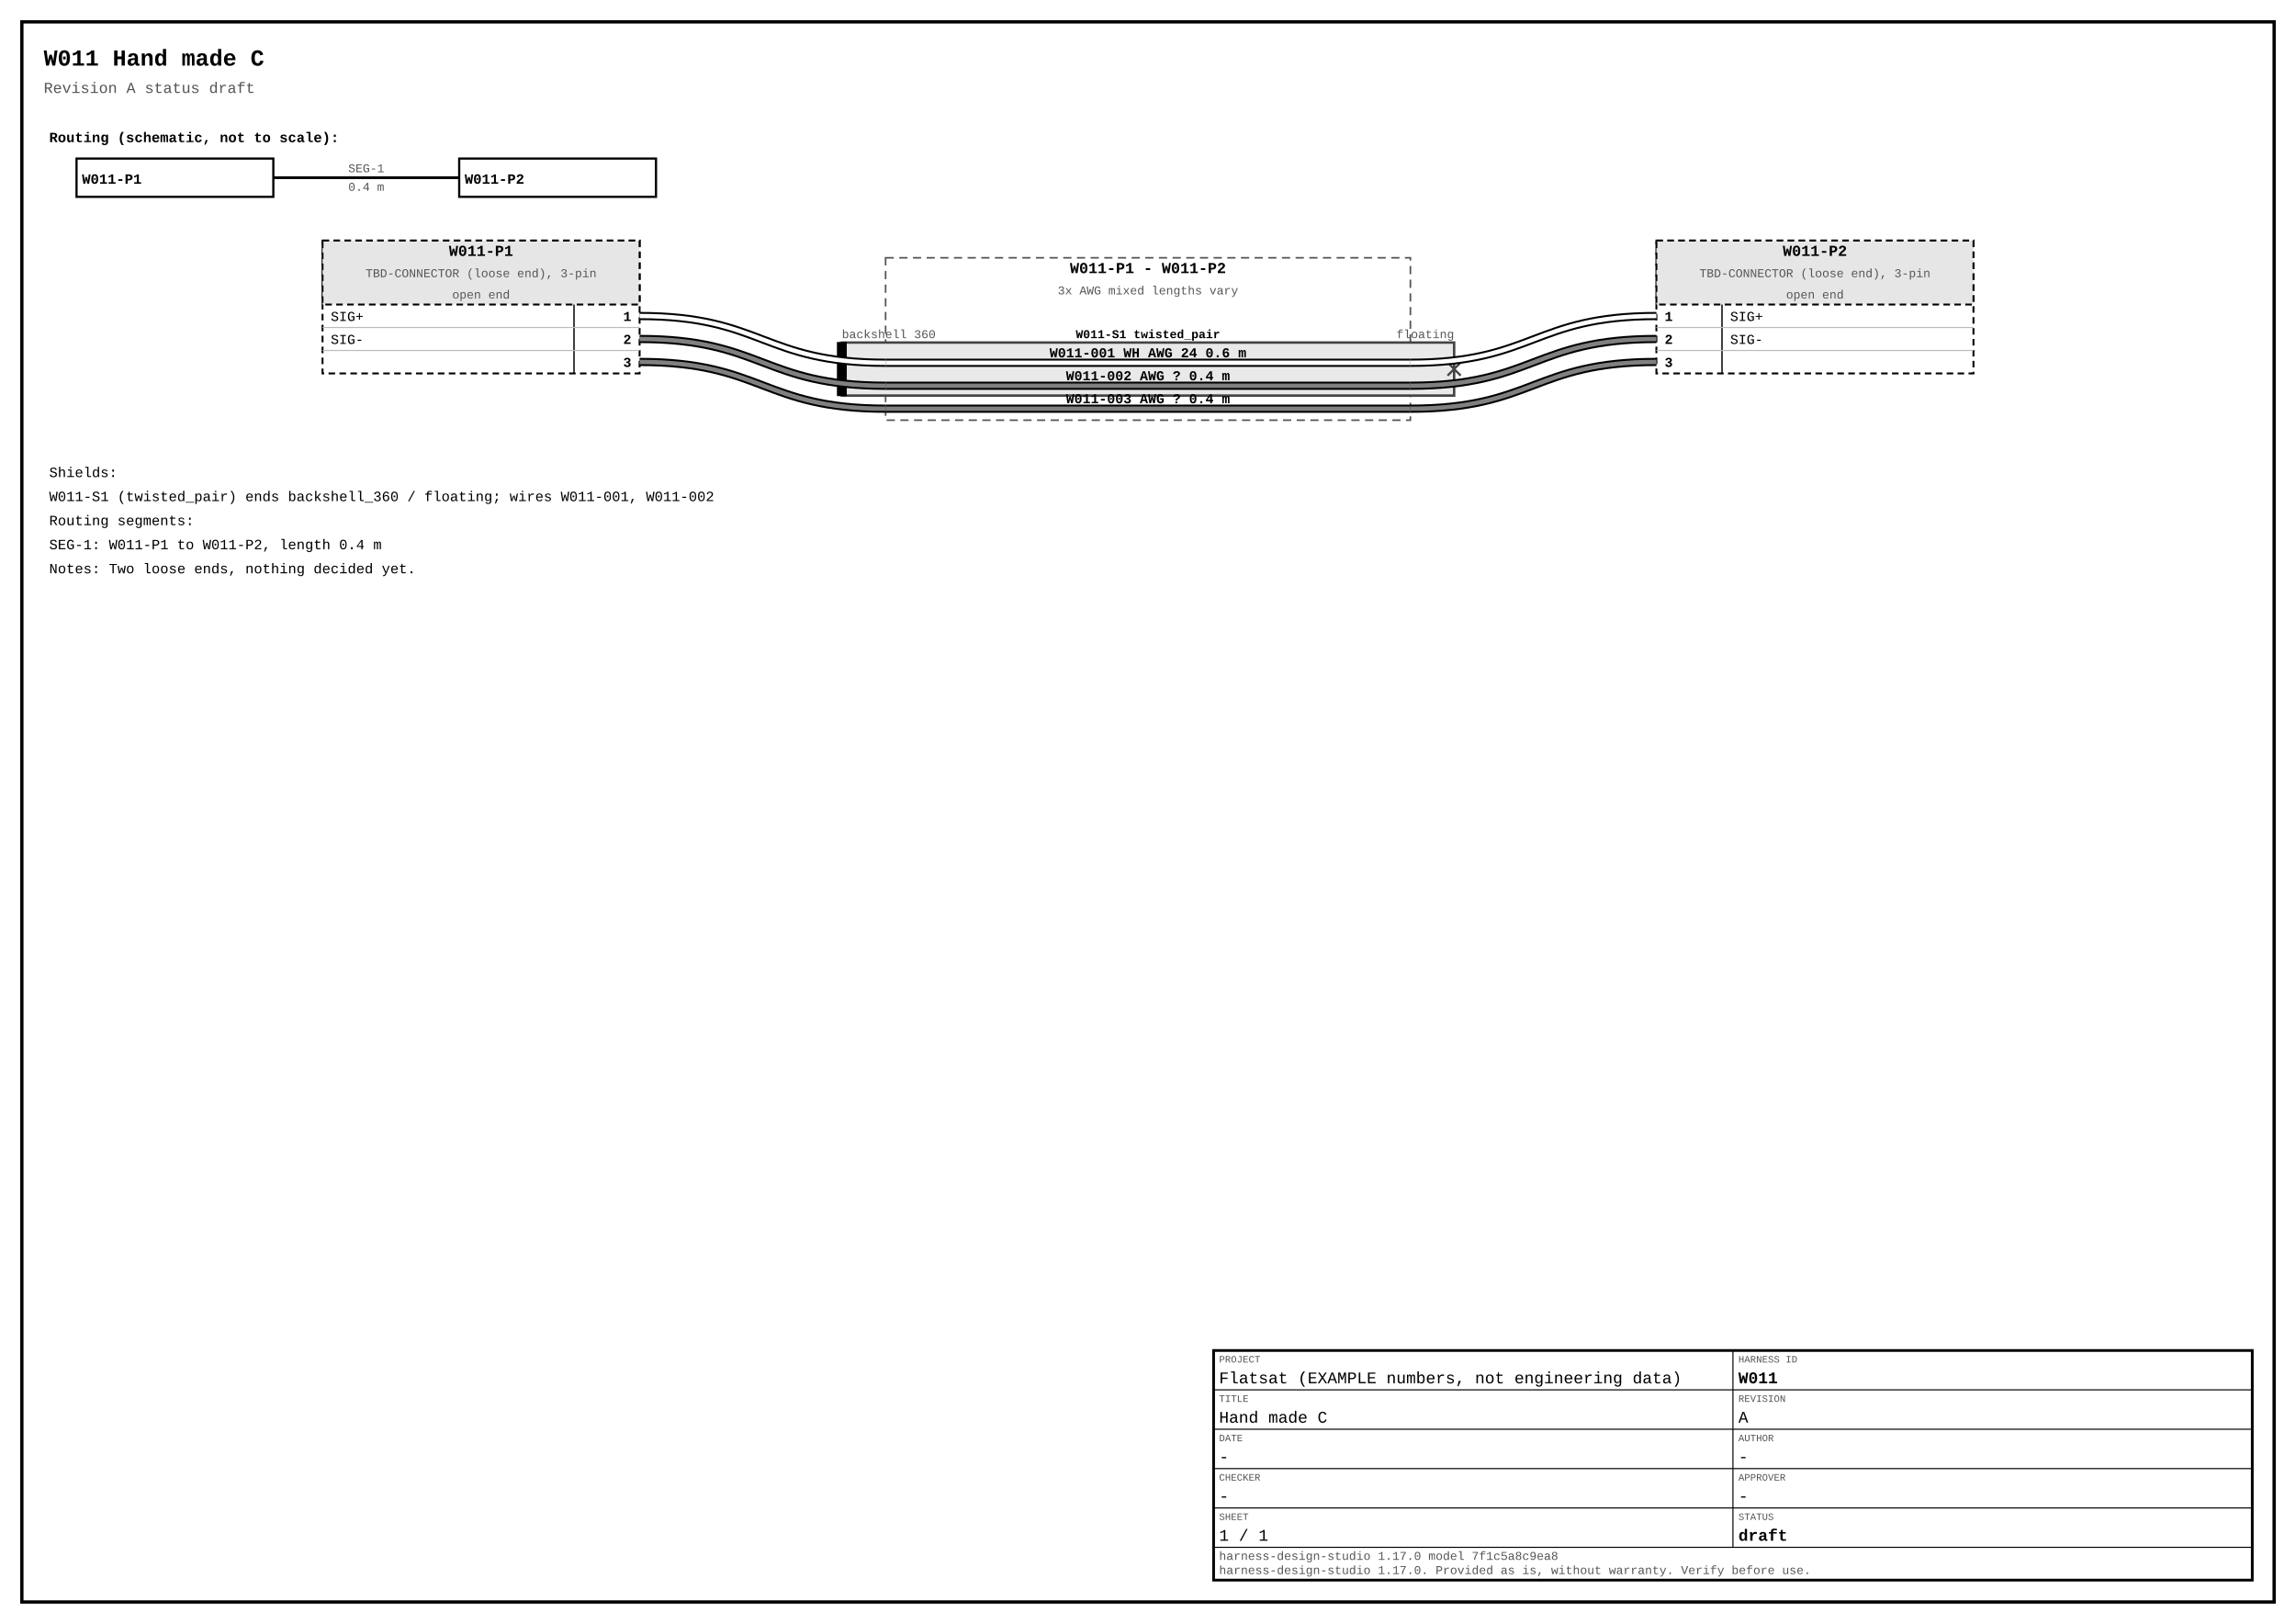
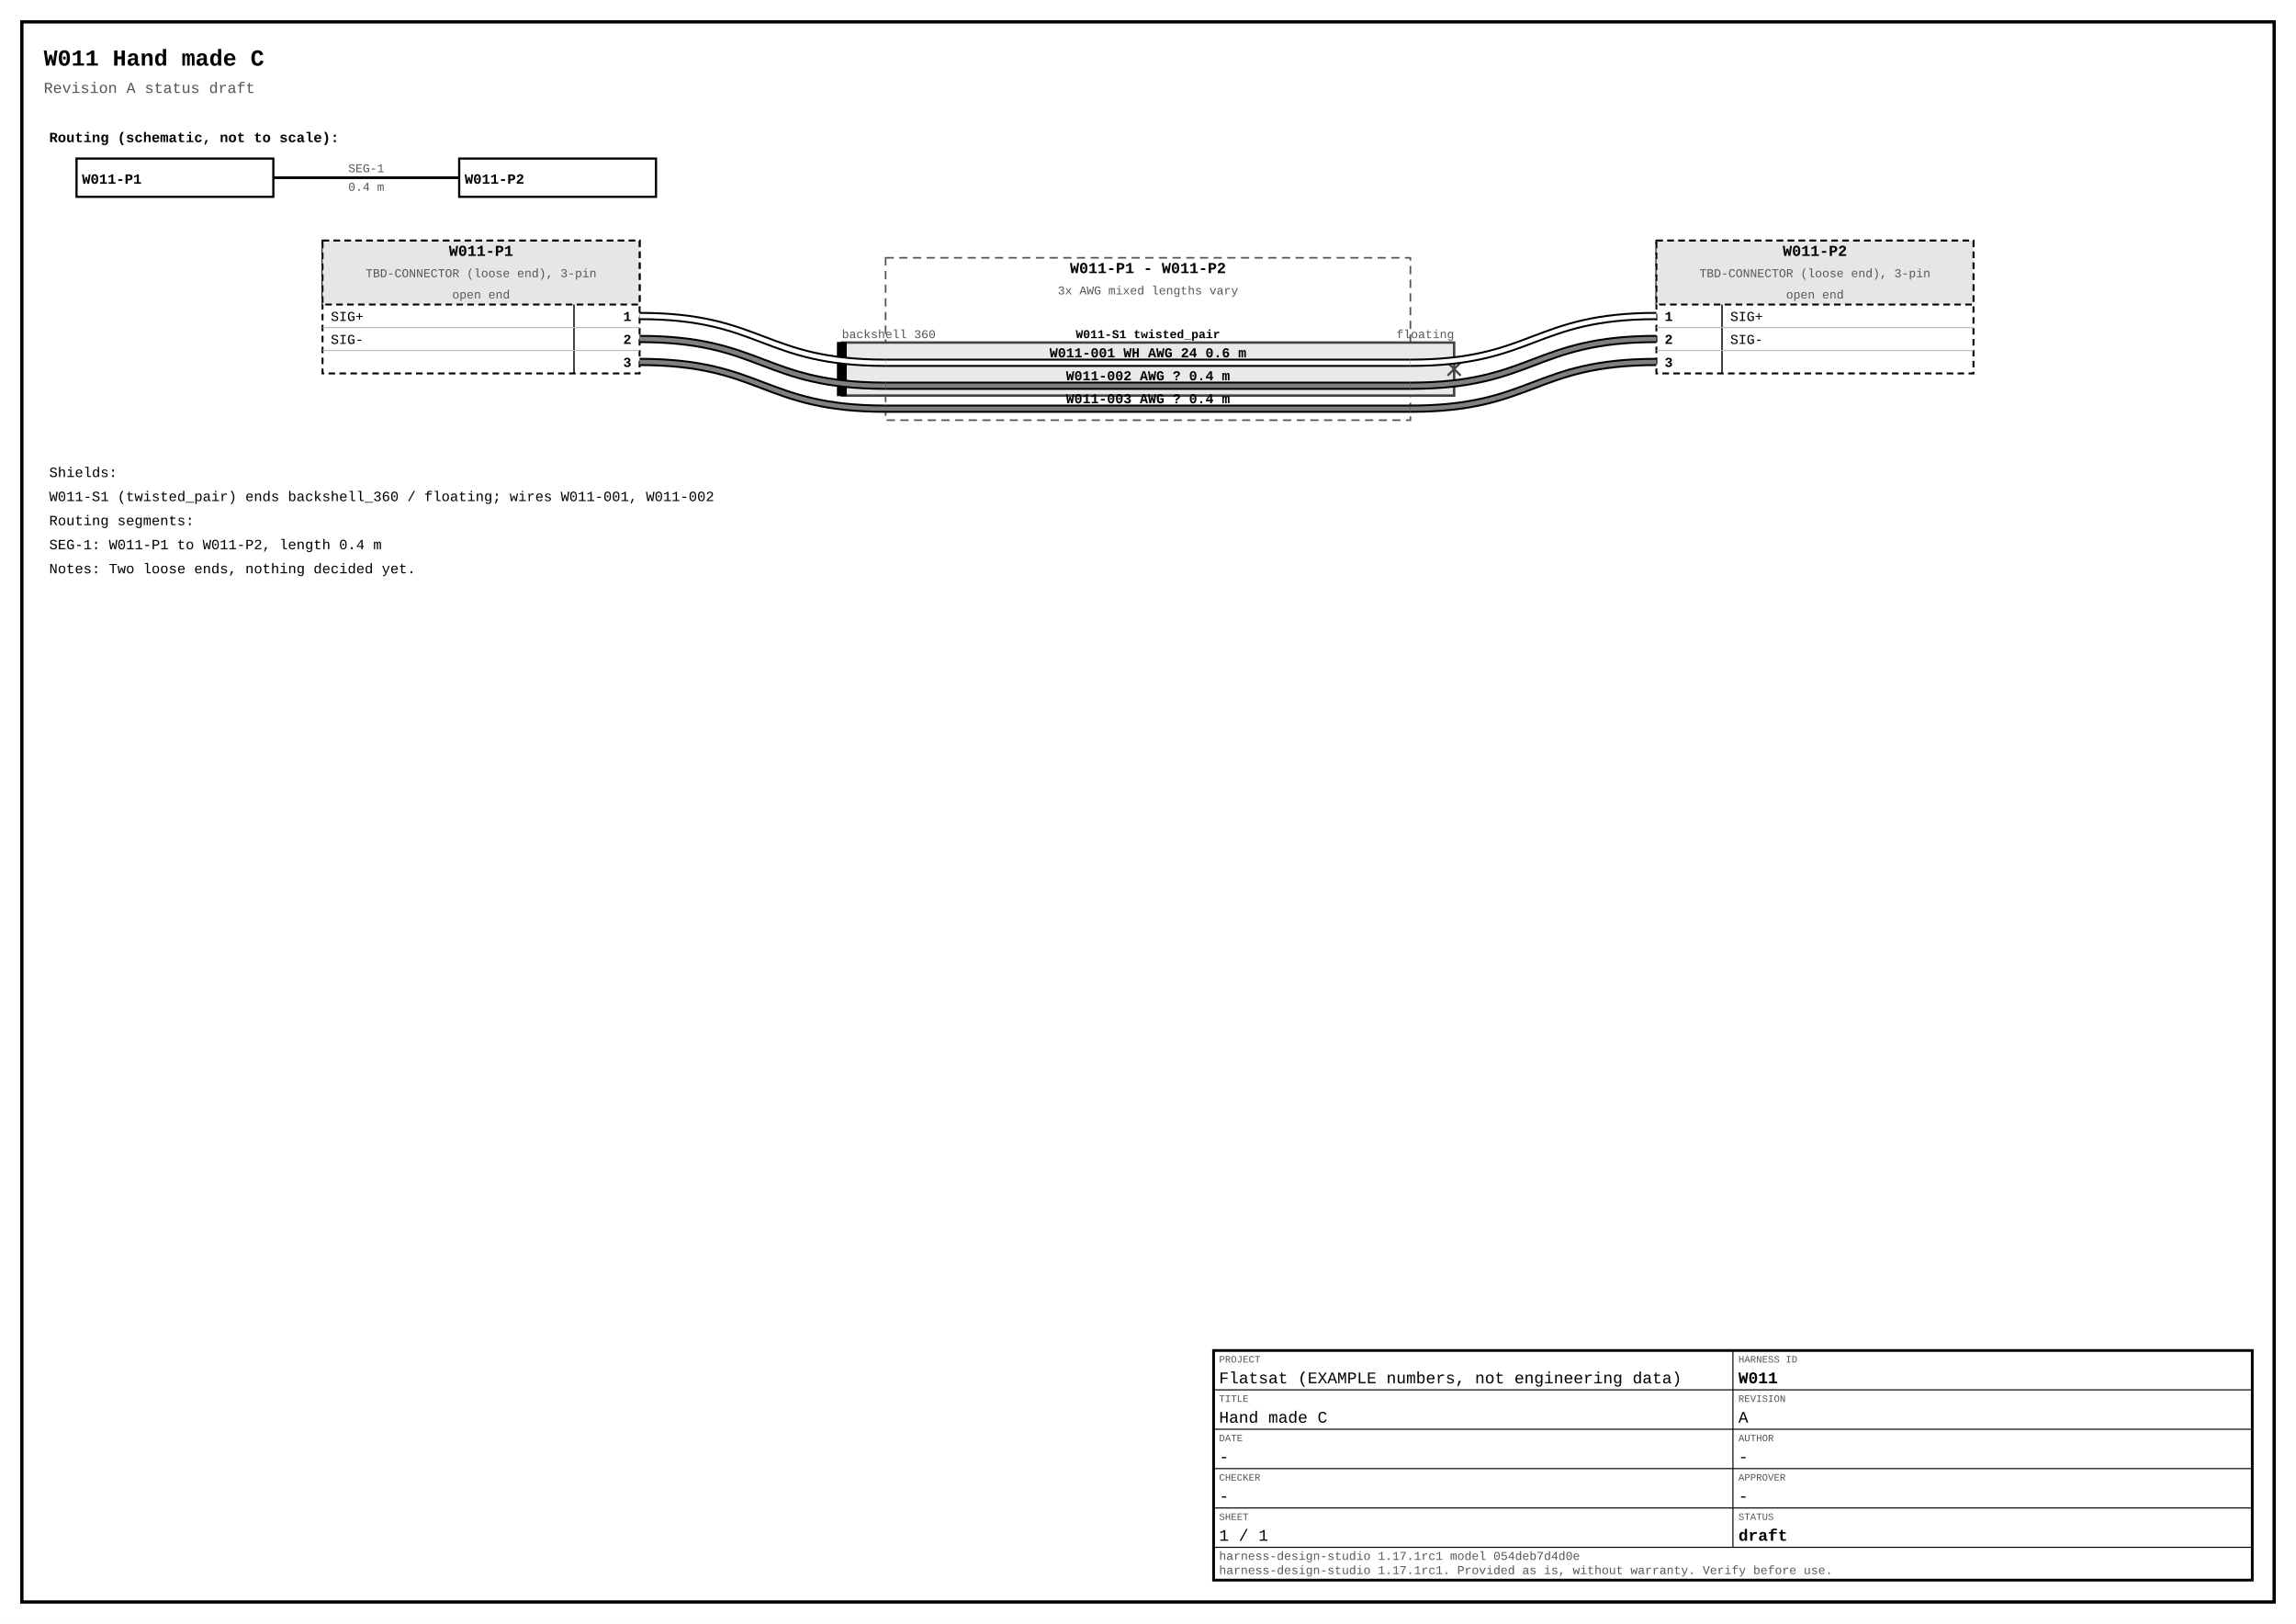
<svg xmlns="http://www.w3.org/2000/svg" width="420mm" height="297mm" viewBox="0 0 420 297" font-family="Courier New, Courier, monospace">
  <rect x="0" y="0" width="420" height="297" fill="#ffffff" />
  <rect x="4" y="4" width="412" height="289" fill="none" stroke="#000000" stroke-width="0.6" />
  <text x="8" y="12" font-size="4.2" font-weight="bold" text-anchor="start" fill="#000000">W011  Hand made C</text>
  <text x="8" y="17" font-size="2.8" text-anchor="start" fill="#555555">Revision A  status draft</text>
  <text x="9" y="26" font-size="2.6" font-weight="bold" text-anchor="start" fill="#000000">Routing (schematic, not to scale):</text>
  <line x1="50" y1="32.5" x2="84" y2="32.5" stroke="#000000" stroke-width="0.5" />
  <text x="67" y="31.5" font-size="2.2" text-anchor="middle" fill="#555555">SEG-1</text>
  <text x="67" y="34.9" font-size="2.2" text-anchor="middle" fill="#555555">0.4 m</text>
  <rect x="14" y="29" width="36" height="7" fill="#ffffff" stroke="#000000" stroke-width="0.4" />
  <text x="15" y="33.6" font-size="2.6" font-weight="bold" text-anchor="start" fill="#000000">W011-P1</text>
  <rect x="84" y="29" width="36" height="7" fill="#ffffff" stroke="#000000" stroke-width="0.4" />
  <text x="85" y="33.6" font-size="2.6" font-weight="bold" text-anchor="start" fill="#000000">W011-P2</text>
  <rect x="59" y="44" width="58" height="24.3" fill="#ffffff" stroke="#000000" stroke-width="0.35" stroke-dasharray="1.2 0.8" />
  <rect x="59" y="44" width="58" height="11.7" fill="#e6e6e6" stroke="#000000" stroke-width="0.35" stroke-dasharray="1.2 0.8" />
  <text x="88" y="46.8" font-size="2.8" font-weight="bold" text-anchor="middle" fill="#000000">W011-P1</text>
  <text x="88" y="50.7" font-size="2.2" text-anchor="middle" fill="#555555" data-ref="part/W011-P1">TBD-CONNECTOR (loose end), 3-pin</text>
  <text x="88" y="54.6" font-size="2.2" text-anchor="middle" fill="#555555" data-ref="end/W011-P1">open end</text>
  <line x1="105" y1="55.7" x2="105" y2="68.3" stroke="#000000" stroke-width="0.25" />
  <line x1="59" y1="59.9" x2="117" y2="59.9" stroke="#bbbbbb" stroke-width="0.2" />
  <text x="60.5" y="58.7" font-size="2.5" text-anchor="start" fill="#000000" data-ref="sig/W011-P1/1">SIG+</text>
  <text x="115.5" y="58.7" font-size="2.5" font-weight="bold" text-anchor="end" fill="#000000" data-ref="pin/W011-P1/1">1</text>
  <line x1="59" y1="64.1" x2="117" y2="64.1" stroke="#bbbbbb" stroke-width="0.2" />
  <text x="60.5" y="62.9" font-size="2.5" text-anchor="start" fill="#000000" data-ref="sig/W011-P1/2">SIG-</text>
  <text x="115.5" y="62.9" font-size="2.5" font-weight="bold" text-anchor="end" fill="#000000" data-ref="pin/W011-P1/2">2</text>
  <text x="60.5" y="67.1" font-size="2.5" text-anchor="start" fill="#000000" data-ref="sig/W011-P1/3" />
  <text x="115.5" y="67.1" font-size="2.5" font-weight="bold" text-anchor="end" fill="#000000" data-ref="pin/W011-P1/3">3</text>
  <rect x="303" y="44" width="58" height="24.3" fill="#ffffff" stroke="#000000" stroke-width="0.35" stroke-dasharray="1.2 0.8" />
  <rect x="303" y="44" width="58" height="11.7" fill="#e6e6e6" stroke="#000000" stroke-width="0.35" stroke-dasharray="1.2 0.8" />
  <text x="332" y="46.8" font-size="2.8" font-weight="bold" text-anchor="middle" fill="#000000">W011-P2</text>
  <text x="332" y="50.7" font-size="2.2" text-anchor="middle" fill="#555555" data-ref="part/W011-P2">TBD-CONNECTOR (loose end), 3-pin</text>
  <text x="332" y="54.6" font-size="2.2" text-anchor="middle" fill="#555555" data-ref="end/W011-P2">open end</text>
  <line x1="315" y1="55.7" x2="315" y2="68.3" stroke="#000000" stroke-width="0.25" />
  <line x1="303" y1="59.9" x2="361" y2="59.9" stroke="#bbbbbb" stroke-width="0.2" />
  <text x="304.5" y="58.7" font-size="2.5" font-weight="bold" text-anchor="start" fill="#000000" data-ref="pin/W011-P2/1">1</text>
  <text x="316.5" y="58.7" font-size="2.5" text-anchor="start" fill="#000000" data-ref="sig/W011-P2/1">SIG+</text>
  <line x1="303" y1="64.1" x2="361" y2="64.1" stroke="#bbbbbb" stroke-width="0.2" />
  <text x="304.5" y="62.9" font-size="2.5" font-weight="bold" text-anchor="start" fill="#000000" data-ref="pin/W011-P2/2">2</text>
  <text x="316.5" y="62.9" font-size="2.5" text-anchor="start" fill="#000000" data-ref="sig/W011-P2/2">SIG-</text>
  <text x="304.5" y="67.1" font-size="2.5" font-weight="bold" text-anchor="start" fill="#000000" data-ref="pin/W011-P2/3">3</text>
  <text x="316.5" y="67.1" font-size="2.5" text-anchor="start" fill="#000000" data-ref="sig/W011-P2/3" />
  <rect x="162" y="47.15" width="96" height="29.7" fill="none" stroke="#555555" stroke-width="0.3" stroke-dasharray="1.5 1" />
  <text x="210" y="49.95" font-size="2.8" font-weight="bold" text-anchor="middle" fill="#000000">W011-P1 - W011-P2</text>
  <text x="210" y="53.85" font-size="2.2" text-anchor="middle" fill="#555555">3x  AWG mixed  lengths vary</text>
  <rect x="154" y="62.65" width="112" height="9.7" fill="#e9e9e9" stroke="#444444" stroke-width="0.45" />
  <text x="210" y="61.85" font-size="2.2" font-weight="bold" text-anchor="middle" fill="#000000">W011-S1  twisted_pair</text>
  <text x="154" y="61.85" font-size="2.2" text-anchor="start" fill="#555555">backshell 360</text>
  <text x="266" y="61.85" font-size="2.2" text-anchor="end" fill="#555555">floating</text>
  <rect x="153.2" y="62.65" width="1.6" height="9.7" fill="#000000" stroke="#000000" stroke-width="0.2" />
  <line x1="264.8" y1="66.3" x2="267.2" y2="68.7" stroke="#444444" stroke-width="0.4" />
  <line x1="264.8" y1="68.7" x2="267.2" y2="66.3" stroke="#444444" stroke-width="0.4" />
  <path d="M 117 57.8 C 139.5 57.8 139.5 66.35 162 66.35" fill="none" stroke="#000000" stroke-width="1.5" />
  <line x1="162" y1="66.35" x2="258" y2="66.35" stroke="#000000" stroke-width="1.5" />
  <path d="M 258 66.35 C 280.5 66.35 280.5 57.8 303 57.8" fill="none" stroke="#000000" stroke-width="1.5" />
  <path d="M 117 57.8 C 139.5 57.8 139.5 66.35 162 66.35" fill="none" stroke="#ffffff" stroke-width="0.8" />
  <line x1="162" y1="66.35" x2="258" y2="66.35" stroke="#ffffff" stroke-width="0.8" />
  <path d="M 258 66.35 C 280.5 66.35 280.5 57.8 303 57.8" fill="none" stroke="#ffffff" stroke-width="0.8" />
  <text x="210" y="65.35" font-size="2.5" font-weight="bold" text-anchor="middle" fill="#000000">W011-001  WH  AWG 24  0.6 m</text>
  <path d="M 117 62 C 139.5 62 139.5 70.55 162 70.55" fill="none" stroke="#000000" stroke-width="1.5" />
  <line x1="162" y1="70.55" x2="258" y2="70.55" stroke="#000000" stroke-width="1.5" />
  <path d="M 258 70.55 C 280.5 70.55 280.5 62 303 62" fill="none" stroke="#000000" stroke-width="1.5" />
  <path d="M 117 62 C 139.5 62 139.5 70.55 162 70.55" fill="none" stroke="#808080" stroke-width="0.8" />
  <line x1="162" y1="70.55" x2="258" y2="70.55" stroke="#808080" stroke-width="0.8" />
  <path d="M 258 70.55 C 280.5 70.55 280.5 62 303 62" fill="none" stroke="#808080" stroke-width="0.8" />
  <text x="210" y="69.55" font-size="2.5" font-weight="bold" text-anchor="middle" fill="#000000">W011-002  AWG ?  0.4 m</text>
  <path d="M 117 66.2 C 139.5 66.2 139.5 74.75 162 74.75" fill="none" stroke="#000000" stroke-width="1.5" />
  <line x1="162" y1="74.75" x2="258" y2="74.75" stroke="#000000" stroke-width="1.5" />
  <path d="M 258 74.75 C 280.5 74.75 280.5 66.2 303 66.2" fill="none" stroke="#000000" stroke-width="1.5" />
  <path d="M 117 66.2 C 139.5 66.2 139.5 74.75 162 74.75" fill="none" stroke="#808080" stroke-width="0.8" />
  <line x1="162" y1="74.75" x2="258" y2="74.75" stroke="#808080" stroke-width="0.8" />
  <path d="M 258 74.75 C 280.5 74.75 280.5 66.2 303 66.2" fill="none" stroke="#808080" stroke-width="0.8" />
  <text x="210" y="73.75" font-size="2.5" font-weight="bold" text-anchor="middle" fill="#000000">W011-003  AWG ?  0.4 m</text>
  <text x="9" y="87.25" font-size="2.6" text-anchor="start" fill="#000000">Shields:</text>
  <text x="9" y="91.65" font-size="2.6" text-anchor="start" fill="#000000">  W011-S1 (twisted_pair) ends backshell_360 / floating; wires W011-001, W011-002</text>
  <text x="9" y="96.05" font-size="2.6" text-anchor="start" fill="#000000">Routing segments:</text>
  <text x="9" y="100.45" font-size="2.6" text-anchor="start" fill="#000000">  SEG-1: W011-P1 to W011-P2, length 0.4 m</text>
  <text x="9" y="104.85" font-size="2.6" text-anchor="start" fill="#000000">Notes: Two loose ends, nothing decided yet.</text>
  <rect x="222" y="247" width="190" height="42" fill="none" stroke="#000000" stroke-width="0.5" />
  <line x1="222" y1="247" x2="317" y2="247" stroke="#000000" stroke-width="0.2" />
  <text x="223" y="249.2" font-size="1.8" text-anchor="start" fill="#555555">PROJECT</text>
  <text x="223" y="253" font-size="3" text-anchor="start" fill="#000000">Flatsat (EXAMPLE numbers, not engineering data)</text>
  <line x1="317" y1="247" x2="412" y2="247" stroke="#000000" stroke-width="0.2" />
  <text x="318" y="249.2" font-size="1.8" text-anchor="start" fill="#555555">HARNESS ID</text>
  <text x="318" y="253" font-size="3" font-weight="bold" text-anchor="start" fill="#000000">W011</text>
  <line x1="222" y1="254.2" x2="317" y2="254.2" stroke="#000000" stroke-width="0.2" />
  <text x="223" y="256.4" font-size="1.8" text-anchor="start" fill="#555555">TITLE</text>
  <text x="223" y="260.2" font-size="3" text-anchor="start" fill="#000000">Hand made C</text>
  <line x1="317" y1="254.2" x2="412" y2="254.2" stroke="#000000" stroke-width="0.2" />
  <text x="318" y="256.4" font-size="1.8" text-anchor="start" fill="#555555">REVISION</text>
  <text x="318" y="260.2" font-size="3" text-anchor="start" fill="#000000">A</text>
  <line x1="222" y1="261.4" x2="317" y2="261.4" stroke="#000000" stroke-width="0.2" />
  <text x="223" y="263.6" font-size="1.8" text-anchor="start" fill="#555555">DATE</text>
  <text x="223" y="267.4" font-size="3" text-anchor="start" fill="#000000">-</text>
  <line x1="317" y1="261.4" x2="412" y2="261.4" stroke="#000000" stroke-width="0.2" />
  <text x="318" y="263.6" font-size="1.8" text-anchor="start" fill="#555555">AUTHOR</text>
  <text x="318" y="267.4" font-size="3" text-anchor="start" fill="#000000">-</text>
  <line x1="222" y1="268.6" x2="317" y2="268.6" stroke="#000000" stroke-width="0.2" />
  <text x="223" y="270.8" font-size="1.8" text-anchor="start" fill="#555555">CHECKER</text>
  <text x="223" y="274.6" font-size="3" text-anchor="start" fill="#000000">-</text>
  <line x1="317" y1="268.6" x2="412" y2="268.6" stroke="#000000" stroke-width="0.2" />
  <text x="318" y="270.8" font-size="1.8" text-anchor="start" fill="#555555">APPROVER</text>
  <text x="318" y="274.6" font-size="3" text-anchor="start" fill="#000000">-</text>
  <line x1="222" y1="275.8" x2="317" y2="275.8" stroke="#000000" stroke-width="0.2" />
  <text x="223" y="278" font-size="1.8" text-anchor="start" fill="#555555">SHEET</text>
  <text x="223" y="281.8" font-size="3" text-anchor="start" fill="#000000">1 / 1</text>
  <line x1="317" y1="275.8" x2="412" y2="275.8" stroke="#000000" stroke-width="0.2" />
  <text x="318" y="278" font-size="1.8" text-anchor="start" fill="#555555">STATUS</text>
  <text x="318" y="281.8" font-size="3" font-weight="bold" text-anchor="start" fill="#000000">draft</text>
  <line x1="317" y1="247" x2="317" y2="283" stroke="#000000" stroke-width="0.2" />
  <line x1="222" y1="283" x2="412" y2="283" stroke="#000000" stroke-width="0.2" />
-   <text x="223" y="285.3" font-size="2.2" text-anchor="start" fill="#555555">harness-design-studio 1.17.0 model 7f1c5a8c9ea8</text>
-   <text x="223" y="287.9" font-size="2.2" text-anchor="start" fill="#555555">harness-design-studio 1.17.0. Provided as is, without warranty. Verify before use.</text>
+   <text x="223" y="285.3" font-size="2.2" text-anchor="start" fill="#555555">harness-design-studio 1.17.1rc1 model 054deb7d4d0e</text>
+   <text x="223" y="287.9" font-size="2.2" text-anchor="start" fill="#555555">harness-design-studio 1.17.1rc1. Provided as is, without warranty. Verify before use.</text>
</svg>
